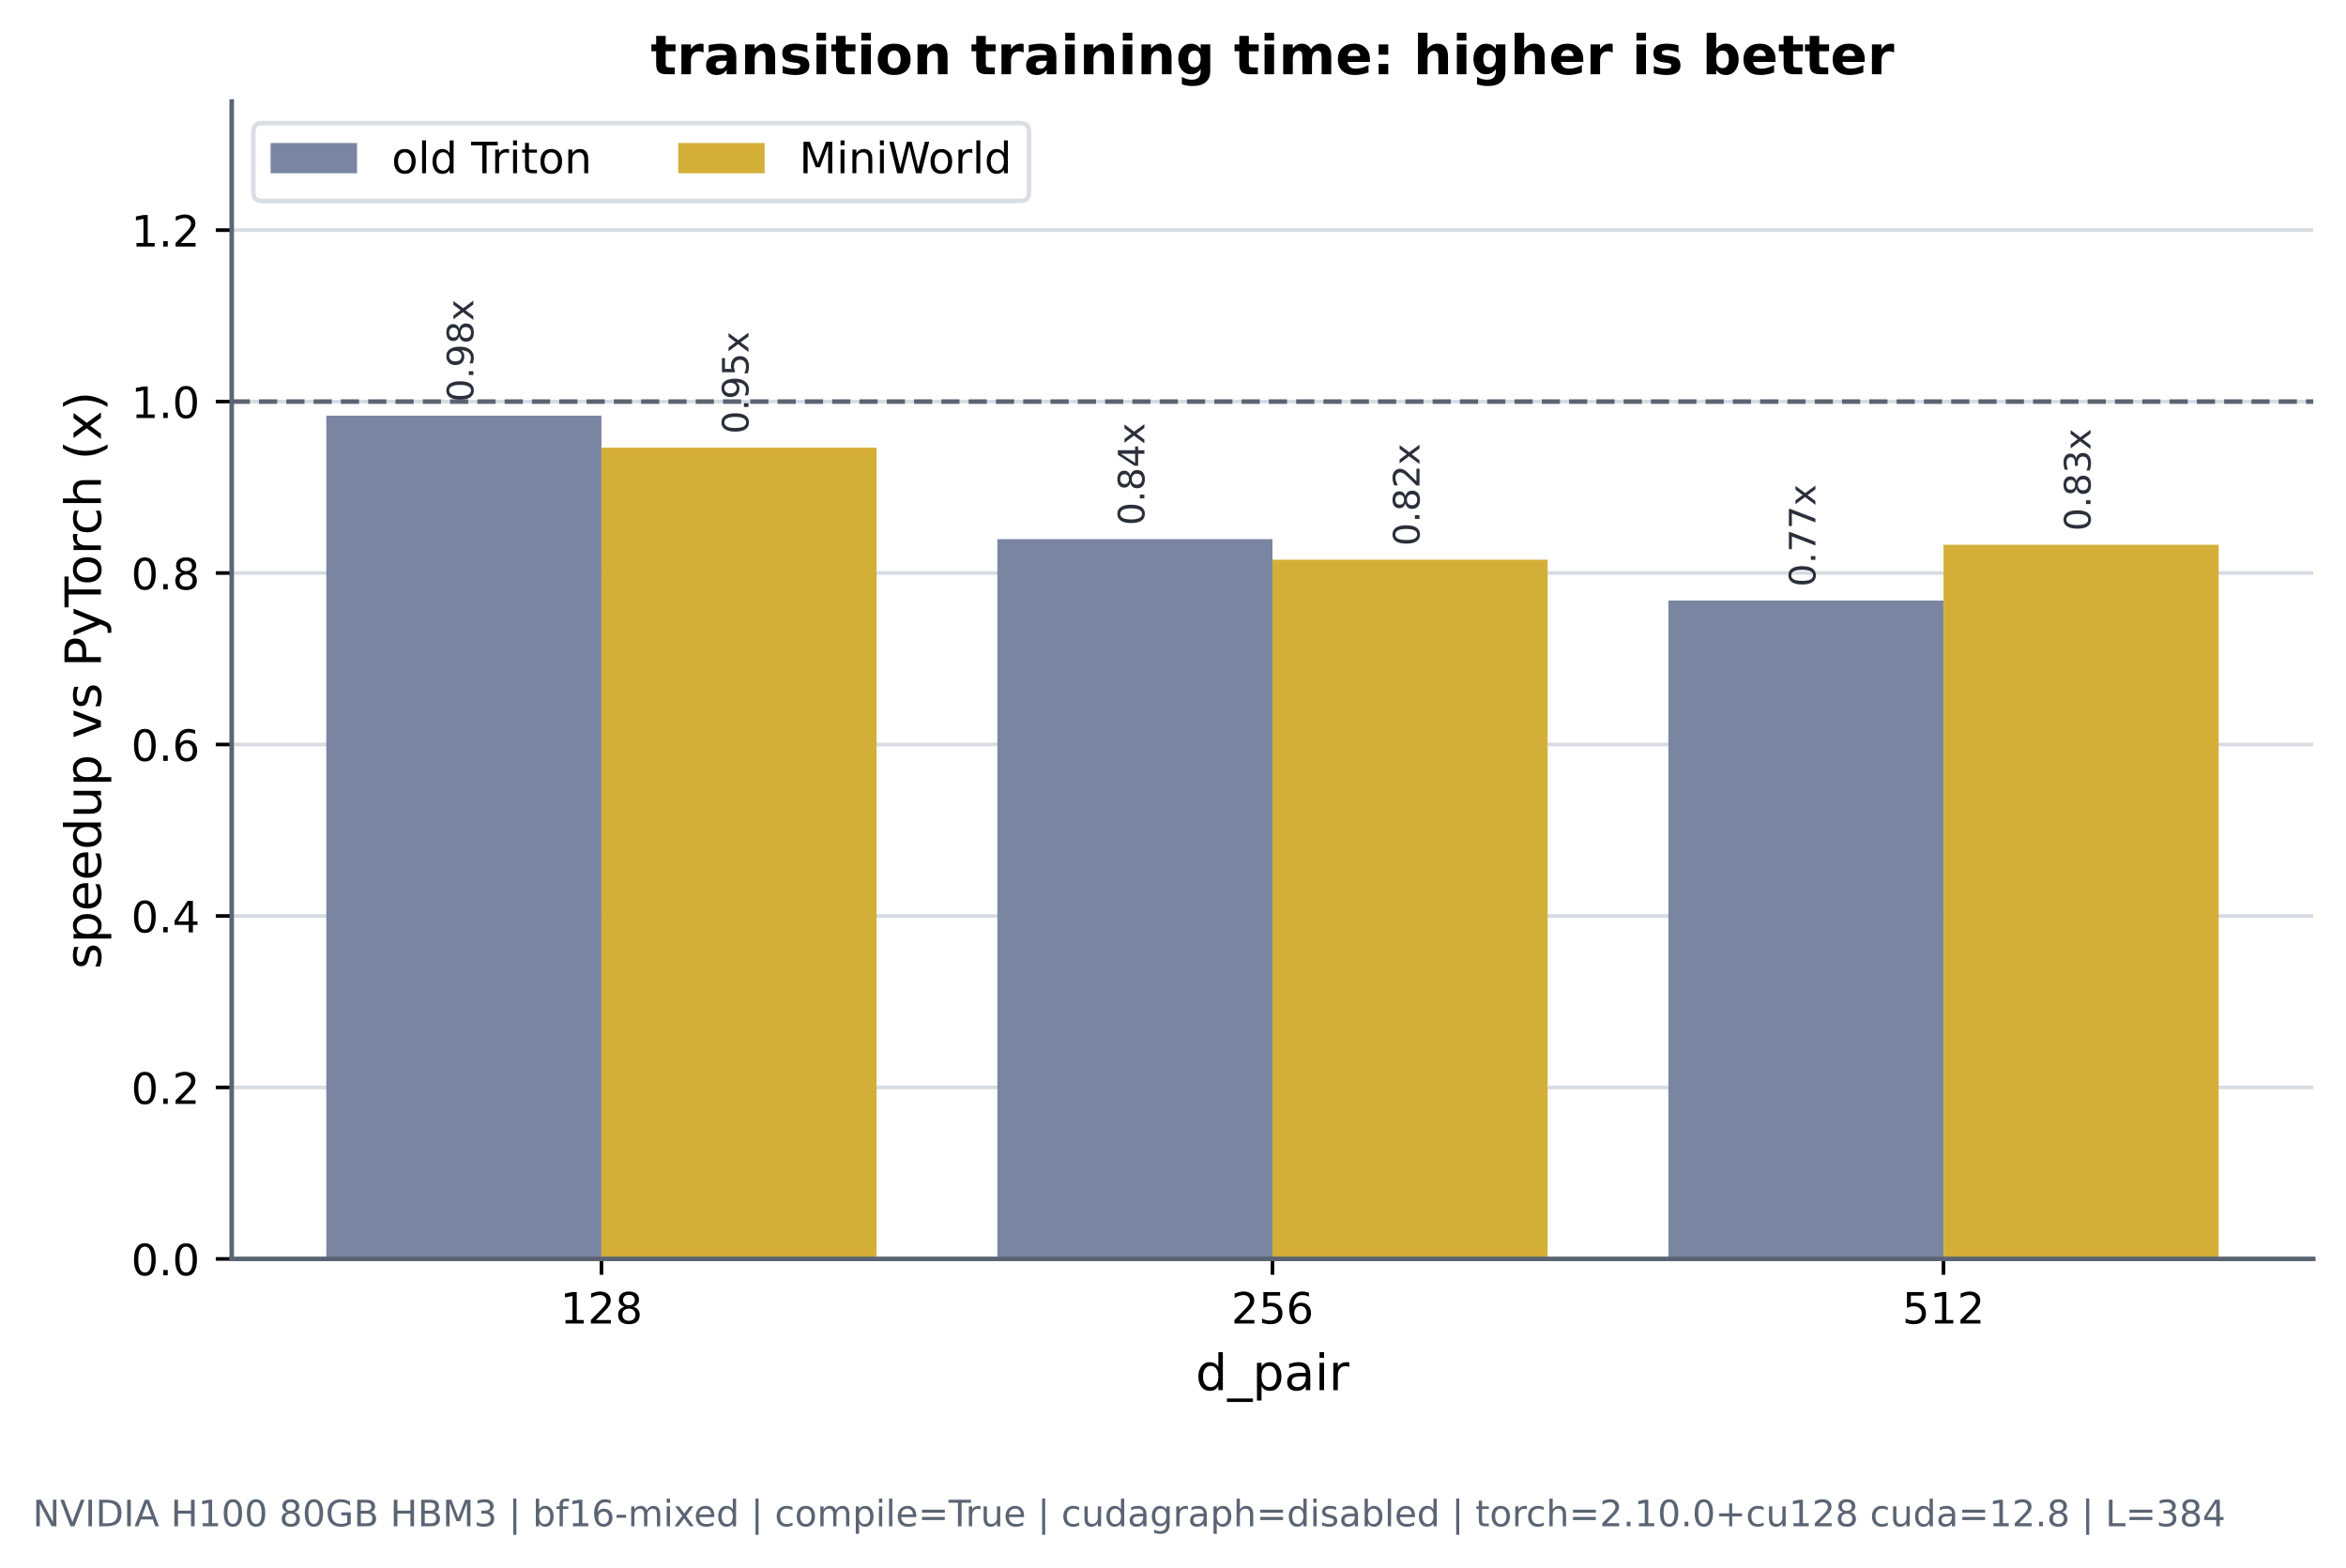
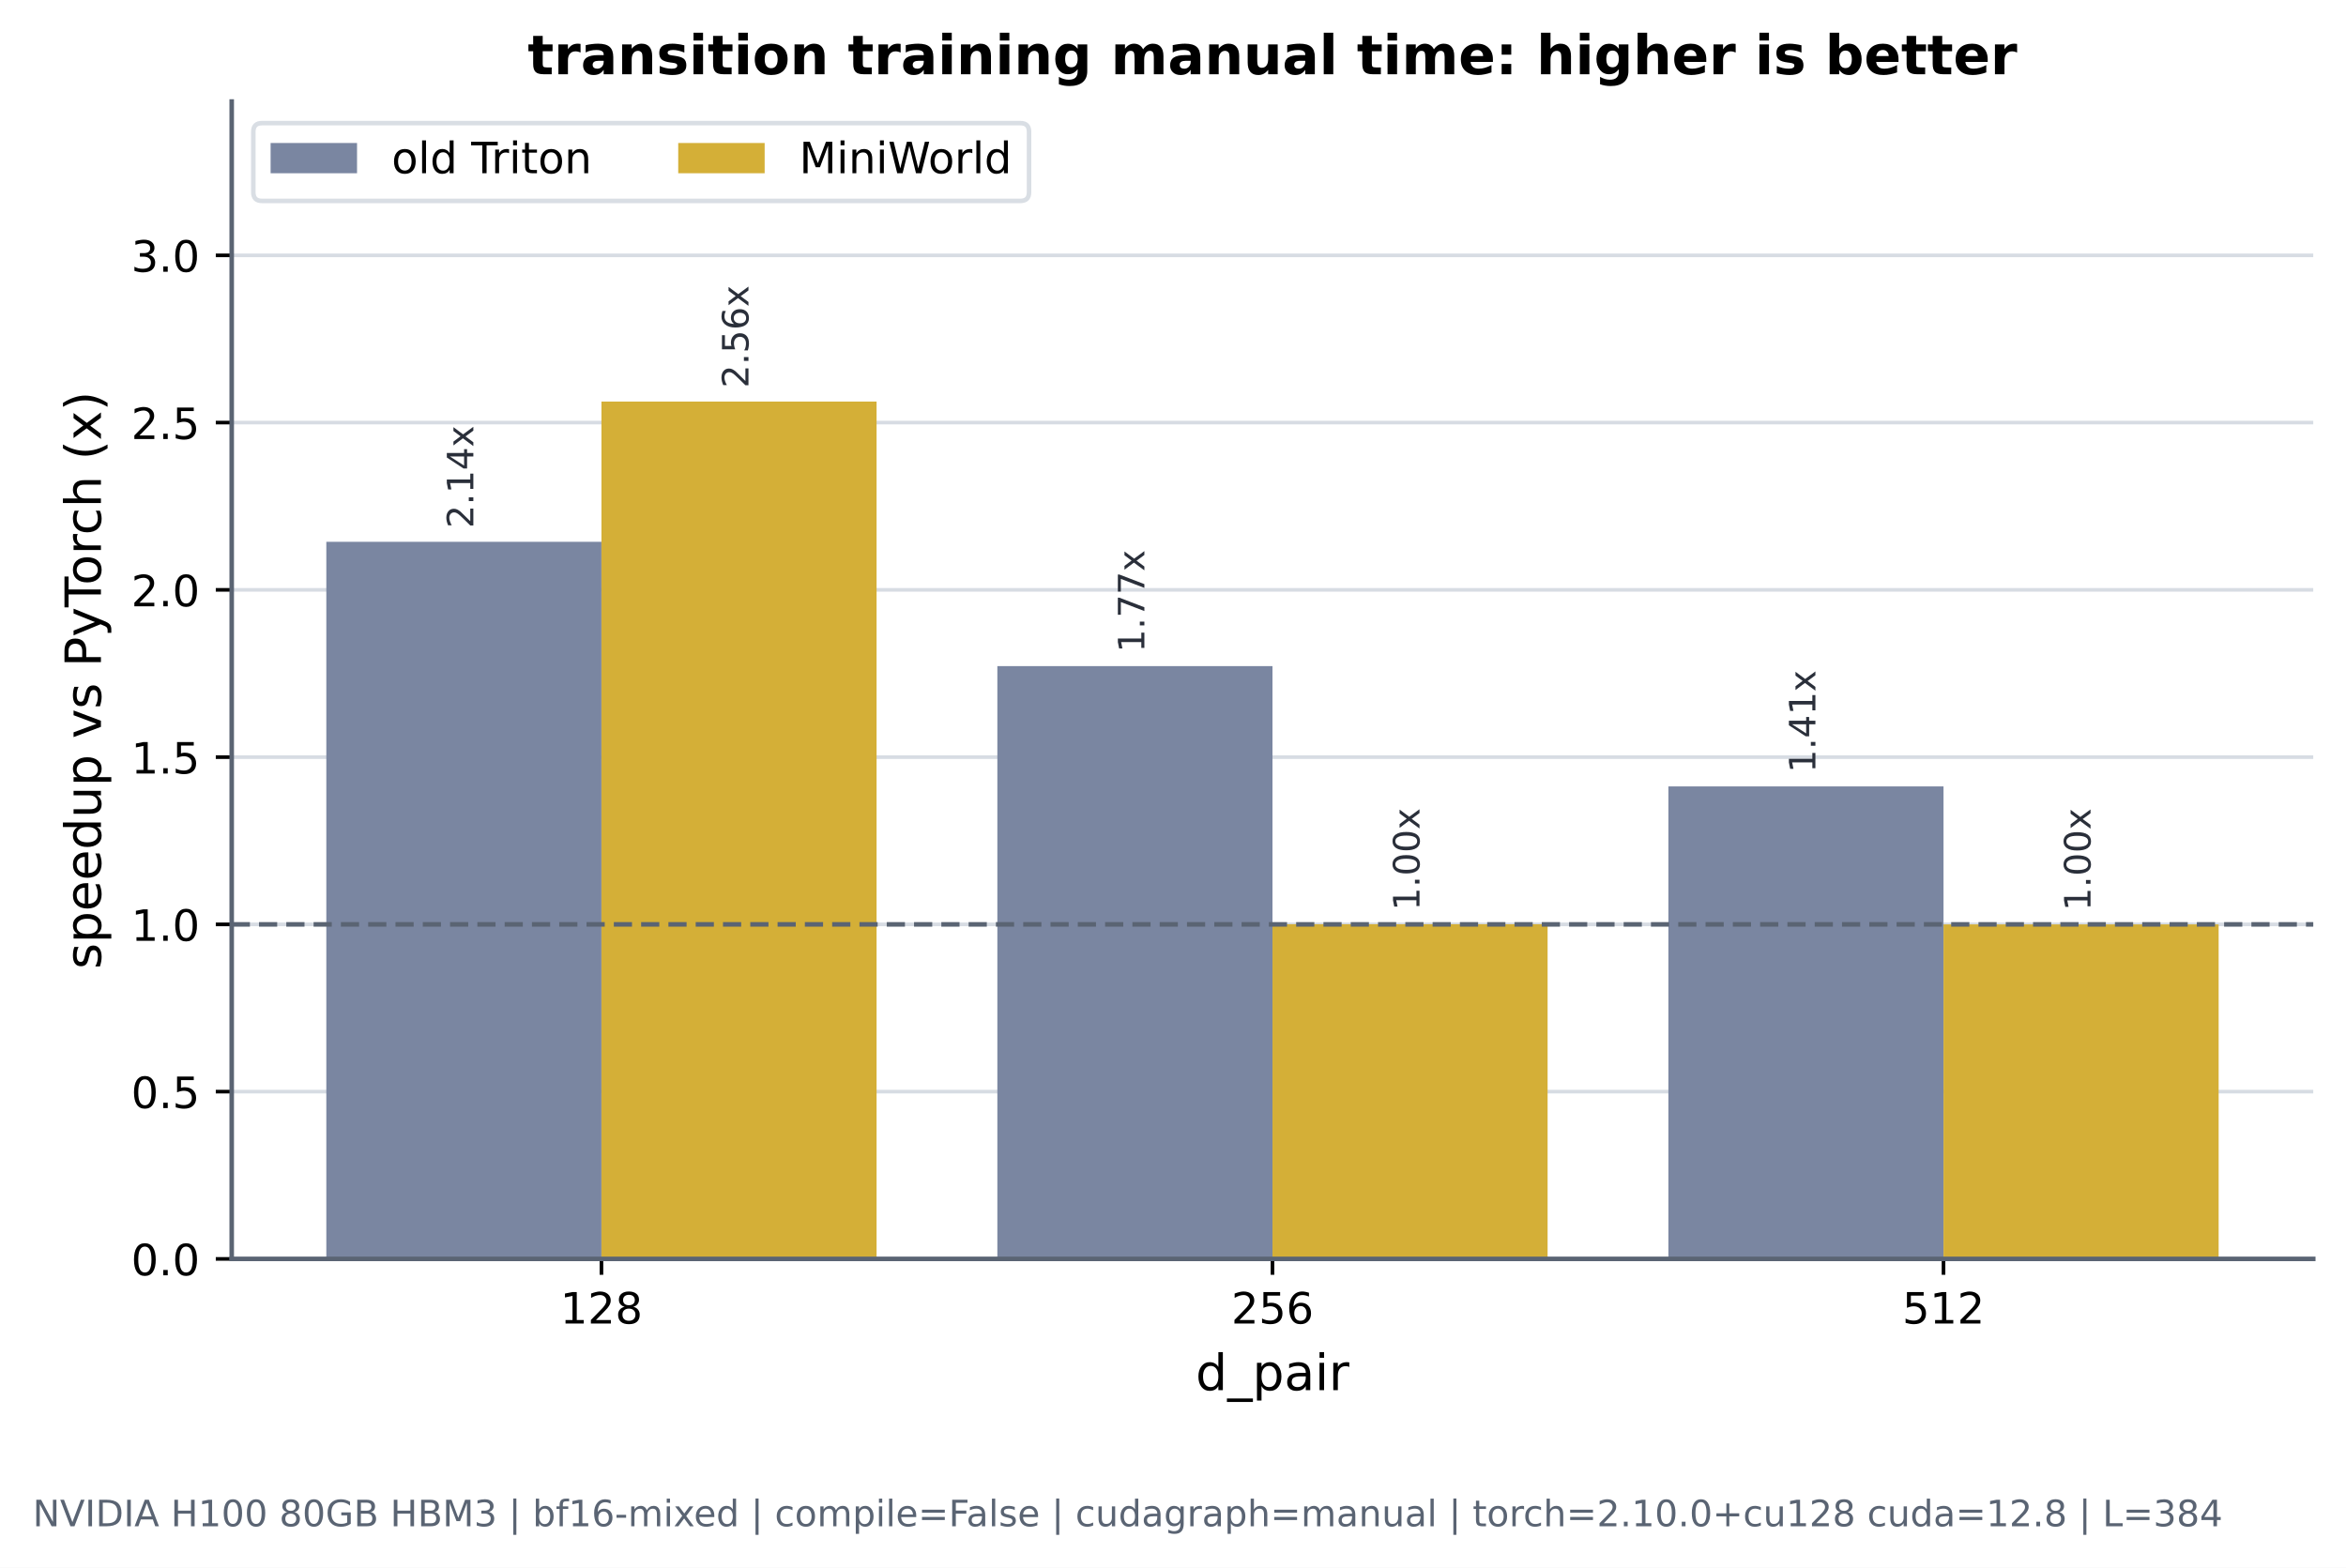
<svg xmlns="http://www.w3.org/2000/svg" xmlns:xlink="http://www.w3.org/1999/xlink" width="515.736pt" height="344.665pt" viewBox="0 0 515.736 344.665" version="1.1">
  <defs>
    <style type="text/css">*{stroke-linejoin: round; stroke-linecap: butt}</style>
  </defs>
  <g id="figure_1">
    <g id="patch_1">
      <path d="M 0 344.665  L 515.736 344.665  L 515.736 0  L 0 0  z " style="fill: #ffffff" />
    </g>
    <g id="axes_1">
      <g id="patch_2">
        <path d="M 50.939 276.762  L 508.536 276.762  L 508.536 22.318  L 50.939 22.318  z " style="fill: #ffffff" />
      </g>
      <g id="matplotlib.axis_1">
        <g id="xtick_1">
          <g id="line2d_1">
            <defs>
-               <path id="me2bc03d3a7" d="M 0 0  L 0 3.5  " style="stroke: #000000; stroke-width: 0.8" />
+               <path id="m8c82c27e1f" d="M 0 0  L 0 3.5  " style="stroke: #000000; stroke-width: 0.8" />
            </defs>
            <g>
-               <use xlink:href="#me2bc03d3a7" x="132.22" y="276.762" style="stroke: #000000; stroke-width: 0.8" />
+               <use xlink:href="#m8c82c27e1f" x="132.22" y="276.762" style="stroke: #000000; stroke-width: 0.8" />
            </g>
          </g>
          <g id="text_1">
            <text style="font-size: 9.5px; font-family: 'DejaVu Sans', 'Arial', 'Helvetica', sans-serif; text-anchor: middle" x="132.22" y="290.98" transform="rotate(-0 132.2204 290.9801)">128</text>
          </g>
        </g>
        <g id="xtick_2">
          <g id="line2d_2">
            <g>
-               <use xlink:href="#me2bc03d3a7" x="279.737" y="276.762" style="stroke: #000000; stroke-width: 0.8" />
+               <use xlink:href="#m8c82c27e1f" x="279.737" y="276.762" style="stroke: #000000; stroke-width: 0.8" />
            </g>
          </g>
          <g id="text_2">
            <text style="font-size: 9.5px; font-family: 'DejaVu Sans', 'Arial', 'Helvetica', sans-serif; text-anchor: middle" x="279.737" y="290.98" transform="rotate(-0 279.7373 290.9801)">256</text>
          </g>
        </g>
        <g id="xtick_3">
          <g id="line2d_3">
            <g>
-               <use xlink:href="#me2bc03d3a7" x="427.254" y="276.762" style="stroke: #000000; stroke-width: 0.8" />
+               <use xlink:href="#m8c82c27e1f" x="427.254" y="276.762" style="stroke: #000000; stroke-width: 0.8" />
            </g>
          </g>
          <g id="text_3">
            <text style="font-size: 9.5px; font-family: 'DejaVu Sans', 'Arial', 'Helvetica', sans-serif; text-anchor: middle" x="427.254" y="290.98" transform="rotate(-0 427.2542 290.9801)">512</text>
          </g>
        </g>
        <g id="text_4">
          <text style="font-size: 11px; font-family: 'DejaVu Sans', 'Arial', 'Helvetica', sans-serif; text-anchor: middle" x="279.737" y="305.621" transform="rotate(-0 279.7373 305.6206)">d_pair</text>
        </g>
      </g>
      <g id="matplotlib.axis_2">
        <g id="ytick_1">
          <g id="line2d_4">
-             <path d="M 50.939 276.762  L 508.536 276.762  " clip-path="url(#p8d8bfcbb1e)" style="fill: none; stroke: #d7dce3; stroke-width: 0.8; stroke-linecap: square" />
+             <path d="M 50.939 276.762  L 508.536 276.762  " clip-path="url(#p70f078a457)" style="fill: none; stroke: #d7dce3; stroke-width: 0.8; stroke-linecap: square" />
          </g>
          <g id="line2d_5">
            <defs>
-               <path id="m228fd09f85" d="M 0 0  L -3.5 0  " style="stroke: #000000; stroke-width: 0.8" />
+               <path id="m1dfffacacc" d="M 0 0  L -3.5 0  " style="stroke: #000000; stroke-width: 0.8" />
            </defs>
            <g>
-               <use xlink:href="#m228fd09f85" x="50.939" y="276.762" style="stroke: #000000; stroke-width: 0.8" />
+               <use xlink:href="#m1dfffacacc" x="50.939" y="276.762" style="stroke: #000000; stroke-width: 0.8" />
            </g>
          </g>
          <g id="text_5">
            <text style="font-size: 9.5px; font-family: 'DejaVu Sans', 'Arial', 'Helvetica', sans-serif; text-anchor: end" x="43.939" y="280.371" transform="rotate(-0 43.93858 280.3712)">0.0</text>
          </g>
        </g>
        <g id="ytick_2">
          <g id="line2d_6">
-             <path d="M 50.939 239.067  L 508.536 239.067  " clip-path="url(#p8d8bfcbb1e)" style="fill: none; stroke: #d7dce3; stroke-width: 0.8; stroke-linecap: square" />
+             <path d="M 50.939 239.991  L 508.536 239.991  " clip-path="url(#p70f078a457)" style="fill: none; stroke: #d7dce3; stroke-width: 0.8; stroke-linecap: square" />
          </g>
          <g id="line2d_7">
            <g>
-               <use xlink:href="#m228fd09f85" x="50.939" y="239.067" style="stroke: #000000; stroke-width: 0.8" />
+               <use xlink:href="#m1dfffacacc" x="50.939" y="239.991" style="stroke: #000000; stroke-width: 0.8" />
            </g>
          </g>
          <g id="text_6">
-             <text style="font-size: 9.5px; font-family: 'DejaVu Sans', 'Arial', 'Helvetica', sans-serif; text-anchor: end" x="43.939" y="242.676" transform="rotate(-0 43.93858 242.6758)">0.2</text>
+             <text style="font-size: 9.5px; font-family: 'DejaVu Sans', 'Arial', 'Helvetica', sans-serif; text-anchor: end" x="43.939" y="243.6" transform="rotate(-0 43.93858 243.6001)">0.5</text>
          </g>
        </g>
        <g id="ytick_3">
          <g id="line2d_8">
-             <path d="M 50.939 201.371  L 508.536 201.371  " clip-path="url(#p8d8bfcbb1e)" style="fill: none; stroke: #d7dce3; stroke-width: 0.8; stroke-linecap: square" />
+             <path d="M 50.939 203.22  L 508.536 203.22  " clip-path="url(#p70f078a457)" style="fill: none; stroke: #d7dce3; stroke-width: 0.8; stroke-linecap: square" />
          </g>
          <g id="line2d_9">
            <g>
-               <use xlink:href="#m228fd09f85" x="50.939" y="201.371" style="stroke: #000000; stroke-width: 0.8" />
+               <use xlink:href="#m1dfffacacc" x="50.939" y="203.22" style="stroke: #000000; stroke-width: 0.8" />
            </g>
          </g>
          <g id="text_7">
-             <text style="font-size: 9.5px; font-family: 'DejaVu Sans', 'Arial', 'Helvetica', sans-serif; text-anchor: end" x="43.939" y="204.98" transform="rotate(-0 43.93858 204.9804)">0.4</text>
+             <text style="font-size: 9.5px; font-family: 'DejaVu Sans', 'Arial', 'Helvetica', sans-serif; text-anchor: end" x="43.939" y="206.829" transform="rotate(-0 43.93858 206.8289)">1.0</text>
          </g>
        </g>
        <g id="ytick_4">
          <g id="line2d_10">
-             <path d="M 50.939 163.676  L 508.536 163.676  " clip-path="url(#p8d8bfcbb1e)" style="fill: none; stroke: #d7dce3; stroke-width: 0.8; stroke-linecap: square" />
+             <path d="M 50.939 166.449  L 508.536 166.449  " clip-path="url(#p70f078a457)" style="fill: none; stroke: #d7dce3; stroke-width: 0.8; stroke-linecap: square" />
          </g>
          <g id="line2d_11">
            <g>
-               <use xlink:href="#m228fd09f85" x="50.939" y="163.676" style="stroke: #000000; stroke-width: 0.8" />
+               <use xlink:href="#m1dfffacacc" x="50.939" y="166.449" style="stroke: #000000; stroke-width: 0.8" />
            </g>
          </g>
          <g id="text_8">
-             <text style="font-size: 9.5px; font-family: 'DejaVu Sans', 'Arial', 'Helvetica', sans-serif; text-anchor: end" x="43.939" y="167.285" transform="rotate(-0 43.93858 167.2849)">0.6</text>
+             <text style="font-size: 9.5px; font-family: 'DejaVu Sans', 'Arial', 'Helvetica', sans-serif; text-anchor: end" x="43.939" y="170.058" transform="rotate(-0 43.93858 170.0577)">1.5</text>
          </g>
        </g>
        <g id="ytick_5">
          <g id="line2d_12">
-             <path d="M 50.939 125.981  L 508.536 125.981  " clip-path="url(#p8d8bfcbb1e)" style="fill: none; stroke: #d7dce3; stroke-width: 0.8; stroke-linecap: square" />
+             <path d="M 50.939 129.678  L 508.536 129.678  " clip-path="url(#p70f078a457)" style="fill: none; stroke: #d7dce3; stroke-width: 0.8; stroke-linecap: square" />
          </g>
          <g id="line2d_13">
            <g>
-               <use xlink:href="#m228fd09f85" x="50.939" y="125.981" style="stroke: #000000; stroke-width: 0.8" />
+               <use xlink:href="#m1dfffacacc" x="50.939" y="129.678" style="stroke: #000000; stroke-width: 0.8" />
            </g>
          </g>
          <g id="text_9">
-             <text style="font-size: 9.5px; font-family: 'DejaVu Sans', 'Arial', 'Helvetica', sans-serif; text-anchor: end" x="43.939" y="129.589" transform="rotate(-0 43.93858 129.5895)">0.8</text>
+             <text style="font-size: 9.5px; font-family: 'DejaVu Sans', 'Arial', 'Helvetica', sans-serif; text-anchor: end" x="43.939" y="133.287" transform="rotate(-0 43.93858 133.2866)">2.0</text>
          </g>
        </g>
        <g id="ytick_6">
          <g id="line2d_14">
-             <path d="M 50.939 88.285  L 508.536 88.285  " clip-path="url(#p8d8bfcbb1e)" style="fill: none; stroke: #d7dce3; stroke-width: 0.8; stroke-linecap: square" />
+             <path d="M 50.939 92.906  L 508.536 92.906  " clip-path="url(#p70f078a457)" style="fill: none; stroke: #d7dce3; stroke-width: 0.8; stroke-linecap: square" />
          </g>
          <g id="line2d_15">
            <g>
-               <use xlink:href="#m228fd09f85" x="50.939" y="88.285" style="stroke: #000000; stroke-width: 0.8" />
+               <use xlink:href="#m1dfffacacc" x="50.939" y="92.906" style="stroke: #000000; stroke-width: 0.8" />
            </g>
          </g>
          <g id="text_10">
-             <text style="font-size: 9.5px; font-family: 'DejaVu Sans', 'Arial', 'Helvetica', sans-serif; text-anchor: end" x="43.939" y="91.894" transform="rotate(-0 43.93858 91.89404)">1.0</text>
+             <text style="font-size: 9.5px; font-family: 'DejaVu Sans', 'Arial', 'Helvetica', sans-serif; text-anchor: end" x="43.939" y="96.515" transform="rotate(-0 43.93858 96.51538)">2.5</text>
          </g>
        </g>
        <g id="ytick_7">
          <g id="line2d_16">
-             <path d="M 50.939 50.59  L 508.536 50.59  " clip-path="url(#p8d8bfcbb1e)" style="fill: none; stroke: #d7dce3; stroke-width: 0.8; stroke-linecap: square" />
+             <path d="M 50.939 56.135  L 508.536 56.135  " clip-path="url(#p70f078a457)" style="fill: none; stroke: #d7dce3; stroke-width: 0.8; stroke-linecap: square" />
          </g>
          <g id="line2d_17">
            <g>
-               <use xlink:href="#m228fd09f85" x="50.939" y="50.59" style="stroke: #000000; stroke-width: 0.8" />
+               <use xlink:href="#m1dfffacacc" x="50.939" y="56.135" style="stroke: #000000; stroke-width: 0.8" />
            </g>
          </g>
          <g id="text_11">
-             <text style="font-size: 9.5px; font-family: 'DejaVu Sans', 'Arial', 'Helvetica', sans-serif; text-anchor: end" x="43.939" y="54.199" transform="rotate(-0 43.93858 54.19859)">1.2</text>
+             <text style="font-size: 9.5px; font-family: 'DejaVu Sans', 'Arial', 'Helvetica', sans-serif; text-anchor: end" x="43.939" y="59.744" transform="rotate(-0 43.93858 59.74421)">3.0</text>
          </g>
        </g>
        <g id="text_12">
          <text style="font-size: 11px; font-family: 'DejaVu Sans', 'Arial', 'Helvetica', sans-serif; text-anchor: middle" x="22.188" y="149.54" transform="rotate(-90 22.18803 149.5402)">speedup vs PyTorch (x)</text>
        </g>
      </g>
      <g id="patch_3">
-         <path d="M 71.738 276.762  L 132.22 276.762  L 132.22 91.383  L 71.738 91.383  z " clip-path="url(#p8d8bfcbb1e)" style="fill: #7a86a1" />
+         <path d="M 71.738 276.762  L 132.22 276.762  L 132.22 119.114  L 71.738 119.114  z " clip-path="url(#p70f078a457)" style="fill: #7a86a1" />
      </g>
      <g id="patch_4">
-         <path d="M 219.255 276.762  L 279.737 276.762  L 279.737 118.521  L 219.255 118.521  z " clip-path="url(#p8d8bfcbb1e)" style="fill: #7a86a1" />
+         <path d="M 219.255 276.762  L 279.737 276.762  L 279.737 146.438  L 219.255 146.438  z " clip-path="url(#p70f078a457)" style="fill: #7a86a1" />
      </g>
      <g id="patch_5">
-         <path d="M 366.772 276.762  L 427.254 276.762  L 427.254 132.028  L 366.772 132.028  z " clip-path="url(#p8d8bfcbb1e)" style="fill: #7a86a1" />
+         <path d="M 366.772 276.762  L 427.254 276.762  L 427.254 172.892  L 366.772 172.892  z " clip-path="url(#p70f078a457)" style="fill: #7a86a1" />
      </g>
      <g id="patch_6">
-         <path d="M 132.22 276.762  L 192.702 276.762  L 192.702 98.417  L 132.22 98.417  z " clip-path="url(#p8d8bfcbb1e)" style="fill: #d4af37" />
+         <path d="M 132.22 276.762  L 192.702 276.762  L 192.702 88.285  L 132.22 88.285  z " clip-path="url(#p70f078a457)" style="fill: #d4af37" />
      </g>
      <g id="patch_7">
-         <path d="M 279.737 276.762  L 340.219 276.762  L 340.219 123.05  L 279.737 123.05  z " clip-path="url(#p8d8bfcbb1e)" style="fill: #d4af37" />
+         <path d="M 279.737 276.762  L 340.219 276.762  L 340.219 203.189  L 279.737 203.189  z " clip-path="url(#p70f078a457)" style="fill: #d4af37" />
      </g>
      <g id="patch_8">
-         <path d="M 427.254 276.762  L 487.736 276.762  L 487.736 119.763  L 427.254 119.763  z " clip-path="url(#p8d8bfcbb1e)" style="fill: #d4af37" />
+         <path d="M 427.254 276.762  L 487.736 276.762  L 487.736 203.234  L 427.254 203.234  z " clip-path="url(#p70f078a457)" style="fill: #d4af37" />
      </g>
      <g id="line2d_18">
-         <path d="M 50.939 88.285  L 508.536 88.285  " clip-path="url(#p8d8bfcbb1e)" style="fill: none; stroke-dasharray: 4,2; stroke-dashoffset: 0; stroke: #5a6473" />
+         <path d="M 50.939 203.22  L 508.536 203.22  " clip-path="url(#p70f078a457)" style="fill: none; stroke-dasharray: 4,2; stroke-dashoffset: 0; stroke: #5a6473" />
      </g>
      <g id="patch_9">
        <path d="M 50.939 276.762  L 50.939 22.318  " style="fill: none; stroke: #5a6473; stroke-linejoin: miter; stroke-linecap: square" />
      </g>
      <g id="patch_10">
        <path d="M 50.939 276.762  L 508.536 276.762  " style="fill: none; stroke: #5a6473; stroke-linejoin: miter; stroke-linecap: square" />
      </g>
      <g id="text_13">
-         <text style="font-size: 8px; font-family: 'DejaVu Sans', 'Arial', 'Helvetica', sans-serif; fill: #2a2f3a" transform="translate(104.0576 88.38275) rotate(-90)">0.98x</text>
+         <text style="font-size: 8px; font-family: 'DejaVu Sans', 'Arial', 'Helvetica', sans-serif; fill: #2a2f3a" transform="translate(104.0576 116.114) rotate(-90)">2.14x</text>
      </g>
      <g id="text_14">
-         <text style="font-size: 8px; font-family: 'DejaVu Sans', 'Arial', 'Helvetica', sans-serif; fill: #2a2f3a" transform="translate(251.5745 115.5206) rotate(-90)">0.84x</text>
+         <text style="font-size: 8px; font-family: 'DejaVu Sans', 'Arial', 'Helvetica', sans-serif; fill: #2a2f3a" transform="translate(251.5745 143.438) rotate(-90)">1.77x</text>
      </g>
      <g id="text_15">
-         <text style="font-size: 8px; font-family: 'DejaVu Sans', 'Arial', 'Helvetica', sans-serif; fill: #2a2f3a" transform="translate(399.0913 129.0282) rotate(-90)">0.77x</text>
+         <text style="font-size: 8px; font-family: 'DejaVu Sans', 'Arial', 'Helvetica', sans-serif; fill: #2a2f3a" transform="translate(399.0913 169.8923) rotate(-90)">1.41x</text>
      </g>
      <g id="text_16">
-         <text style="font-size: 8px; font-family: 'DejaVu Sans', 'Arial', 'Helvetica', sans-serif; fill: #2a2f3a" transform="translate(164.5395 95.41734) rotate(-90)">0.95x</text>
+         <text style="font-size: 8px; font-family: 'DejaVu Sans', 'Arial', 'Helvetica', sans-serif; fill: #2a2f3a" transform="translate(164.5395 85.28515) rotate(-90)">2.56x</text>
      </g>
      <g id="text_17">
-         <text style="font-size: 8px; font-family: 'DejaVu Sans', 'Arial', 'Helvetica', sans-serif; fill: #2a2f3a" transform="translate(312.0564 120.0503) rotate(-90)">0.82x</text>
+         <text style="font-size: 8px; font-family: 'DejaVu Sans', 'Arial', 'Helvetica', sans-serif; fill: #2a2f3a" transform="translate(312.0564 200.1895) rotate(-90)">1.00x</text>
      </g>
      <g id="text_18">
-         <text style="font-size: 8px; font-family: 'DejaVu Sans', 'Arial', 'Helvetica', sans-serif; fill: #2a2f3a" transform="translate(459.5733 116.7627) rotate(-90)">0.83x</text>
+         <text style="font-size: 8px; font-family: 'DejaVu Sans', 'Arial', 'Helvetica', sans-serif; fill: #2a2f3a" transform="translate(459.5733 200.2343) rotate(-90)">1.00x</text>
      </g>
      <g id="text_19">
-         <text style="font-weight: 700; font-size: 12px; font-family: 'DejaVu Sans', 'Arial', 'Helvetica', sans-serif; text-anchor: middle" x="279.737" y="16.318" transform="rotate(-0 279.7373 16.31812)">transition training time: higher is better</text>
+         <text style="font-weight: 700; font-size: 12px; font-family: 'DejaVu Sans', 'Arial', 'Helvetica', sans-serif; text-anchor: middle" x="279.737" y="16.318" transform="rotate(-0 279.7373 16.31812)">transition training manual time: higher is better</text>
      </g>
      <g id="legend_1">
        <g id="patch_11">
          <path d="M 57.589 44.169  L 224.32 44.169  Q 226.22 44.169 226.22 42.269  L 226.22 28.968  Q 226.22 27.068 224.32 27.068  L 57.589 27.068  Q 55.689 27.068 55.689 28.968  L 55.689 42.269  Q 55.689 44.169 57.589 44.169  z " style="fill: #ffffff; opacity: 0.95; stroke: #d7dce3; stroke-linejoin: miter" />
        </g>
        <g id="patch_12">
          <path d="M 59.489 38.087  L 78.489 38.087  L 78.489 31.437  L 59.489 31.437  z " style="fill: #7a86a1" />
        </g>
        <g id="text_20">
          <text style="font-size: 9.5px; font-family: 'DejaVu Sans', 'Arial', 'Helvetica', sans-serif; text-anchor: start" x="86.089" y="38.087" transform="rotate(-0 86.08858 38.08664)">old Triton</text>
        </g>
        <g id="patch_13">
          <path d="M 149.099 38.087  L 168.099 38.087  L 168.099 31.437  L 149.099 31.437  z " style="fill: #d4af37" />
        </g>
        <g id="text_21">
          <text style="font-size: 9.5px; font-family: 'DejaVu Sans', 'Arial', 'Helvetica', sans-serif; text-anchor: start" x="175.699" y="38.087" transform="rotate(-0 175.6988 38.08664)">MiniWorld</text>
        </g>
      </g>
    </g>
    <g id="text_22">
-       <text style="font-size: 8px; font-family: 'DejaVu Sans', 'Arial', 'Helvetica', sans-serif; text-anchor: start; fill: #5a6473" x="7.2" y="335.543" transform="rotate(-0 7.2 335.5431)">NVIDIA H100 80GB HBM3 | bf16-mixed | compile=True | cudagraph=disabled | torch=2.10.0+cu128 cuda=12.8 | L=384</text>
+       <text style="font-size: 8px; font-family: 'DejaVu Sans', 'Arial', 'Helvetica', sans-serif; text-anchor: start; fill: #5a6473" x="7.2" y="335.543" transform="rotate(-0 7.2 335.5431)">NVIDIA H100 80GB HBM3 | bf16-mixed | compile=False | cudagraph=manual | torch=2.10.0+cu128 cuda=12.8 | L=384</text>
    </g>
  </g>
  <defs>
-     <clipPath id="p8d8bfcbb1e">
+     <clipPath id="p70f078a457">
      <rect x="50.939" y="22.318" width="457.597" height="254.444" />
    </clipPath>
  </defs>
</svg>
